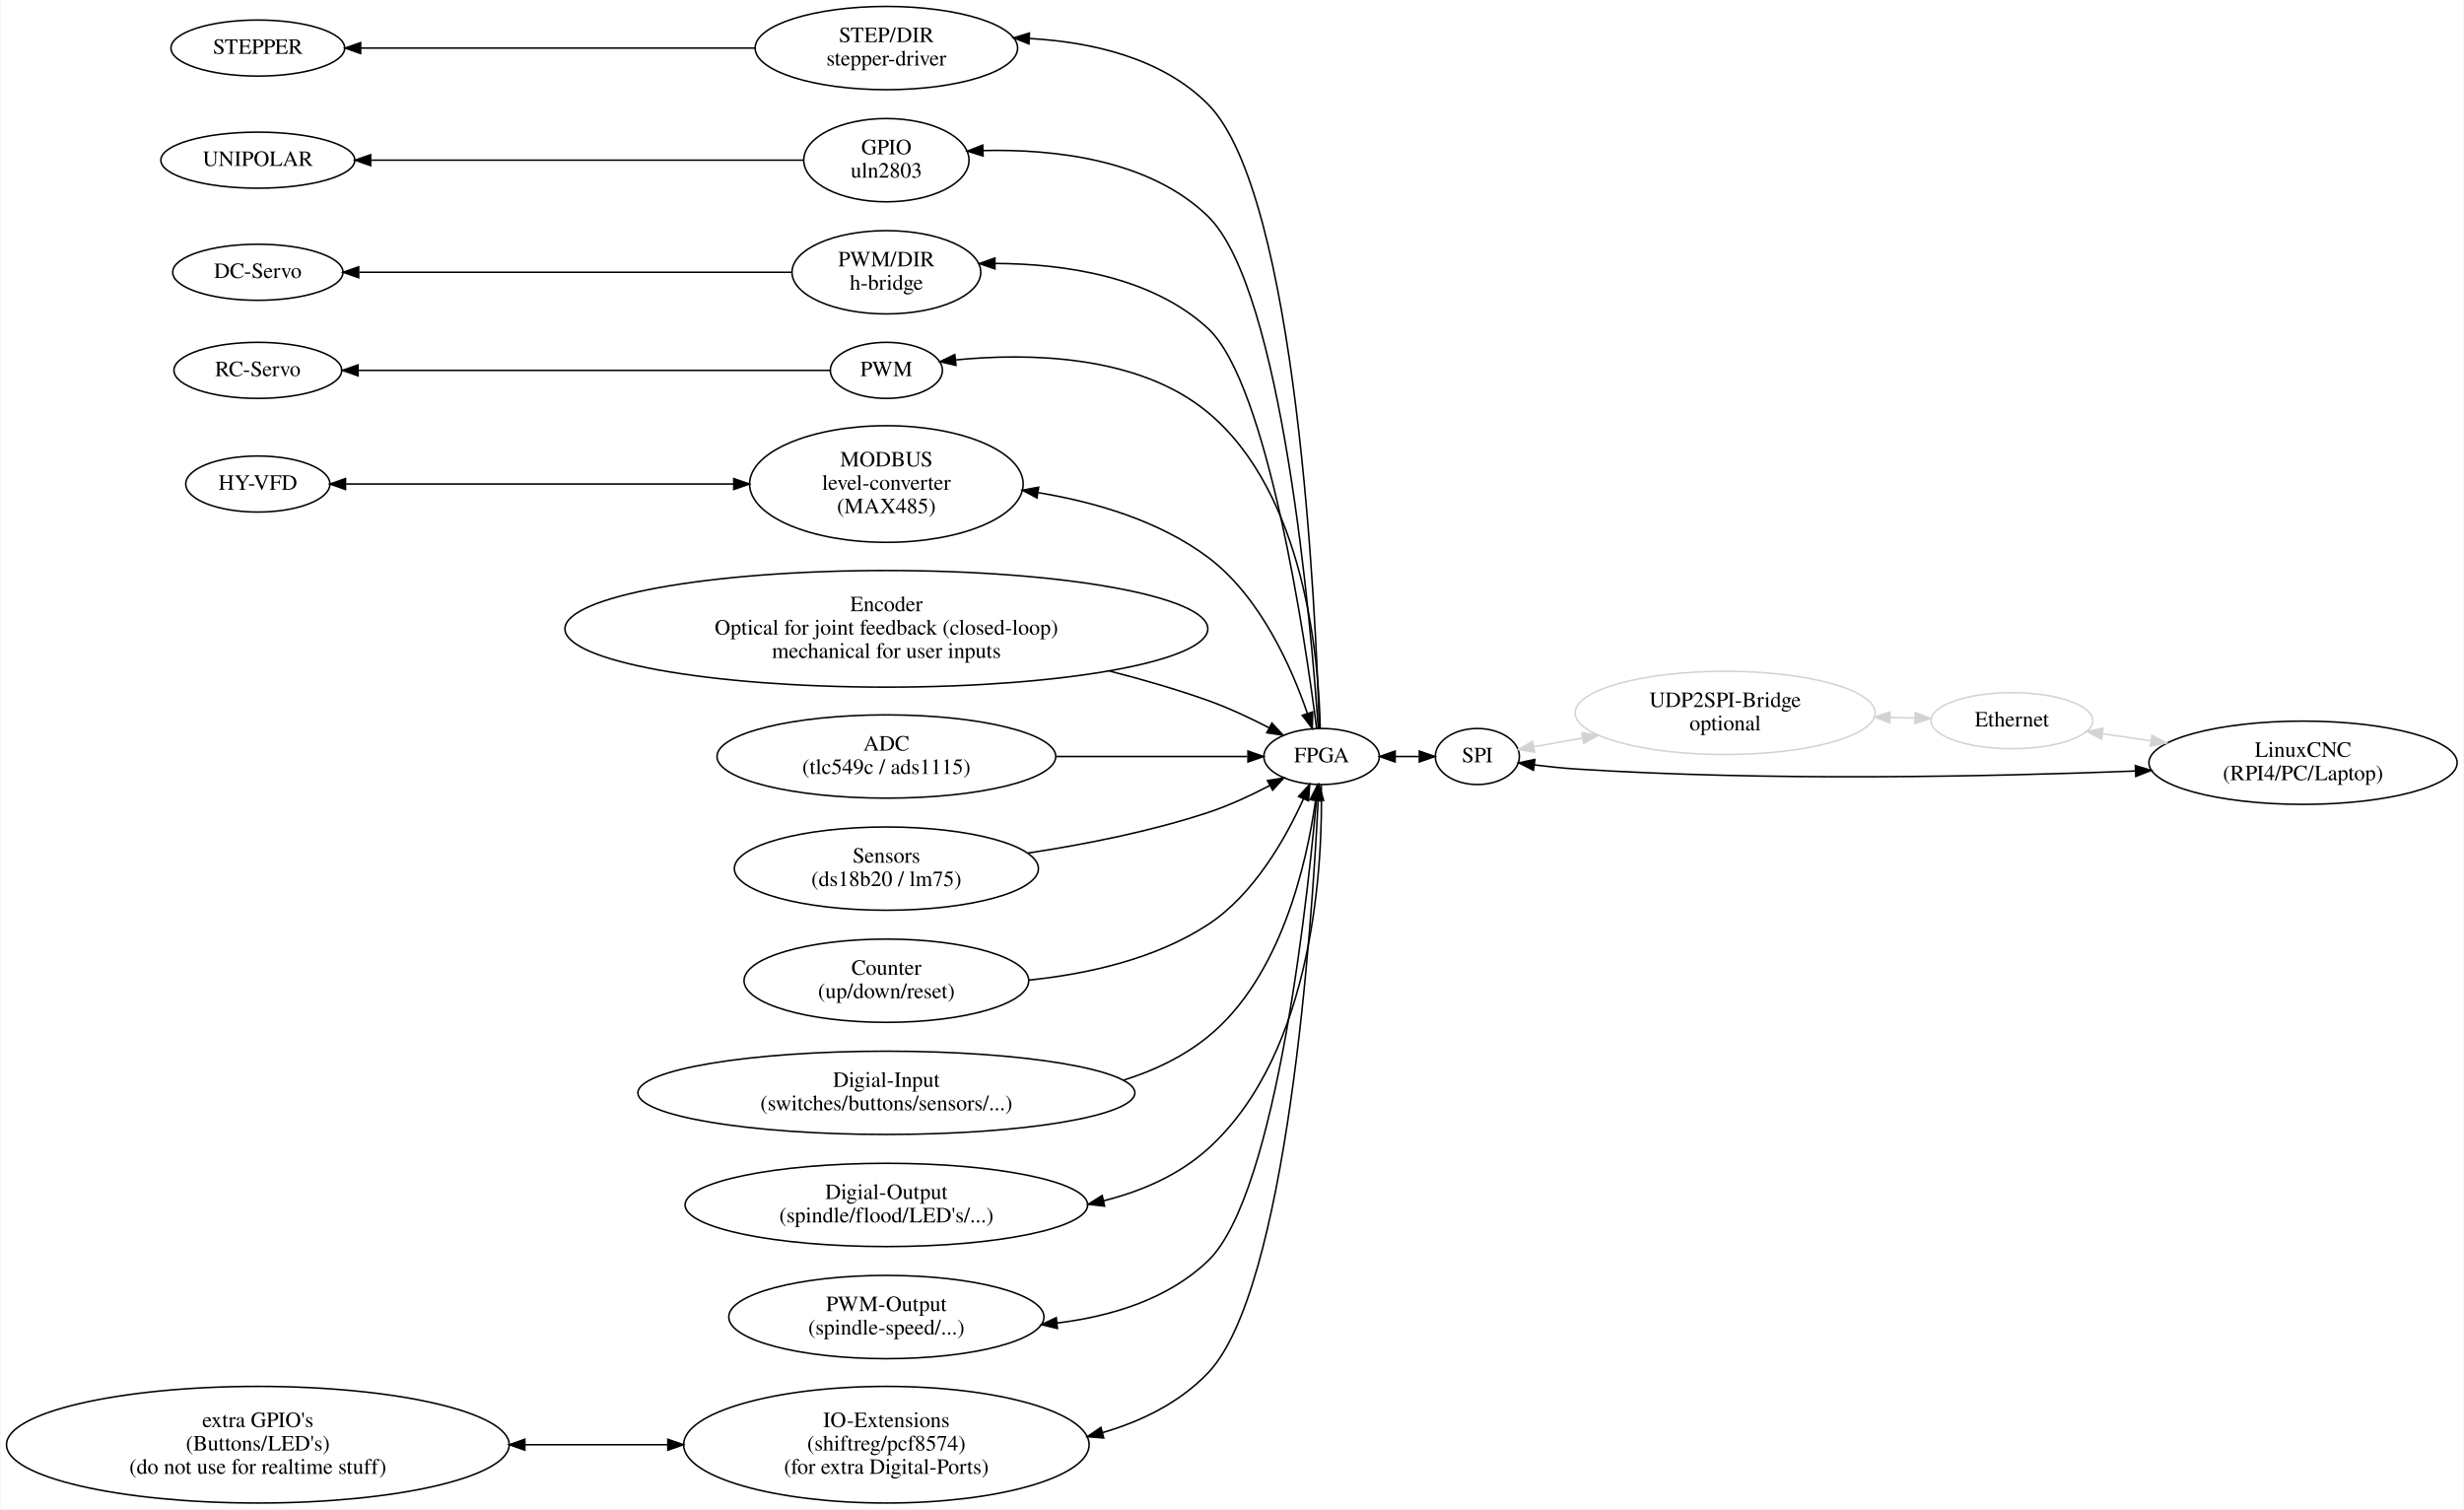
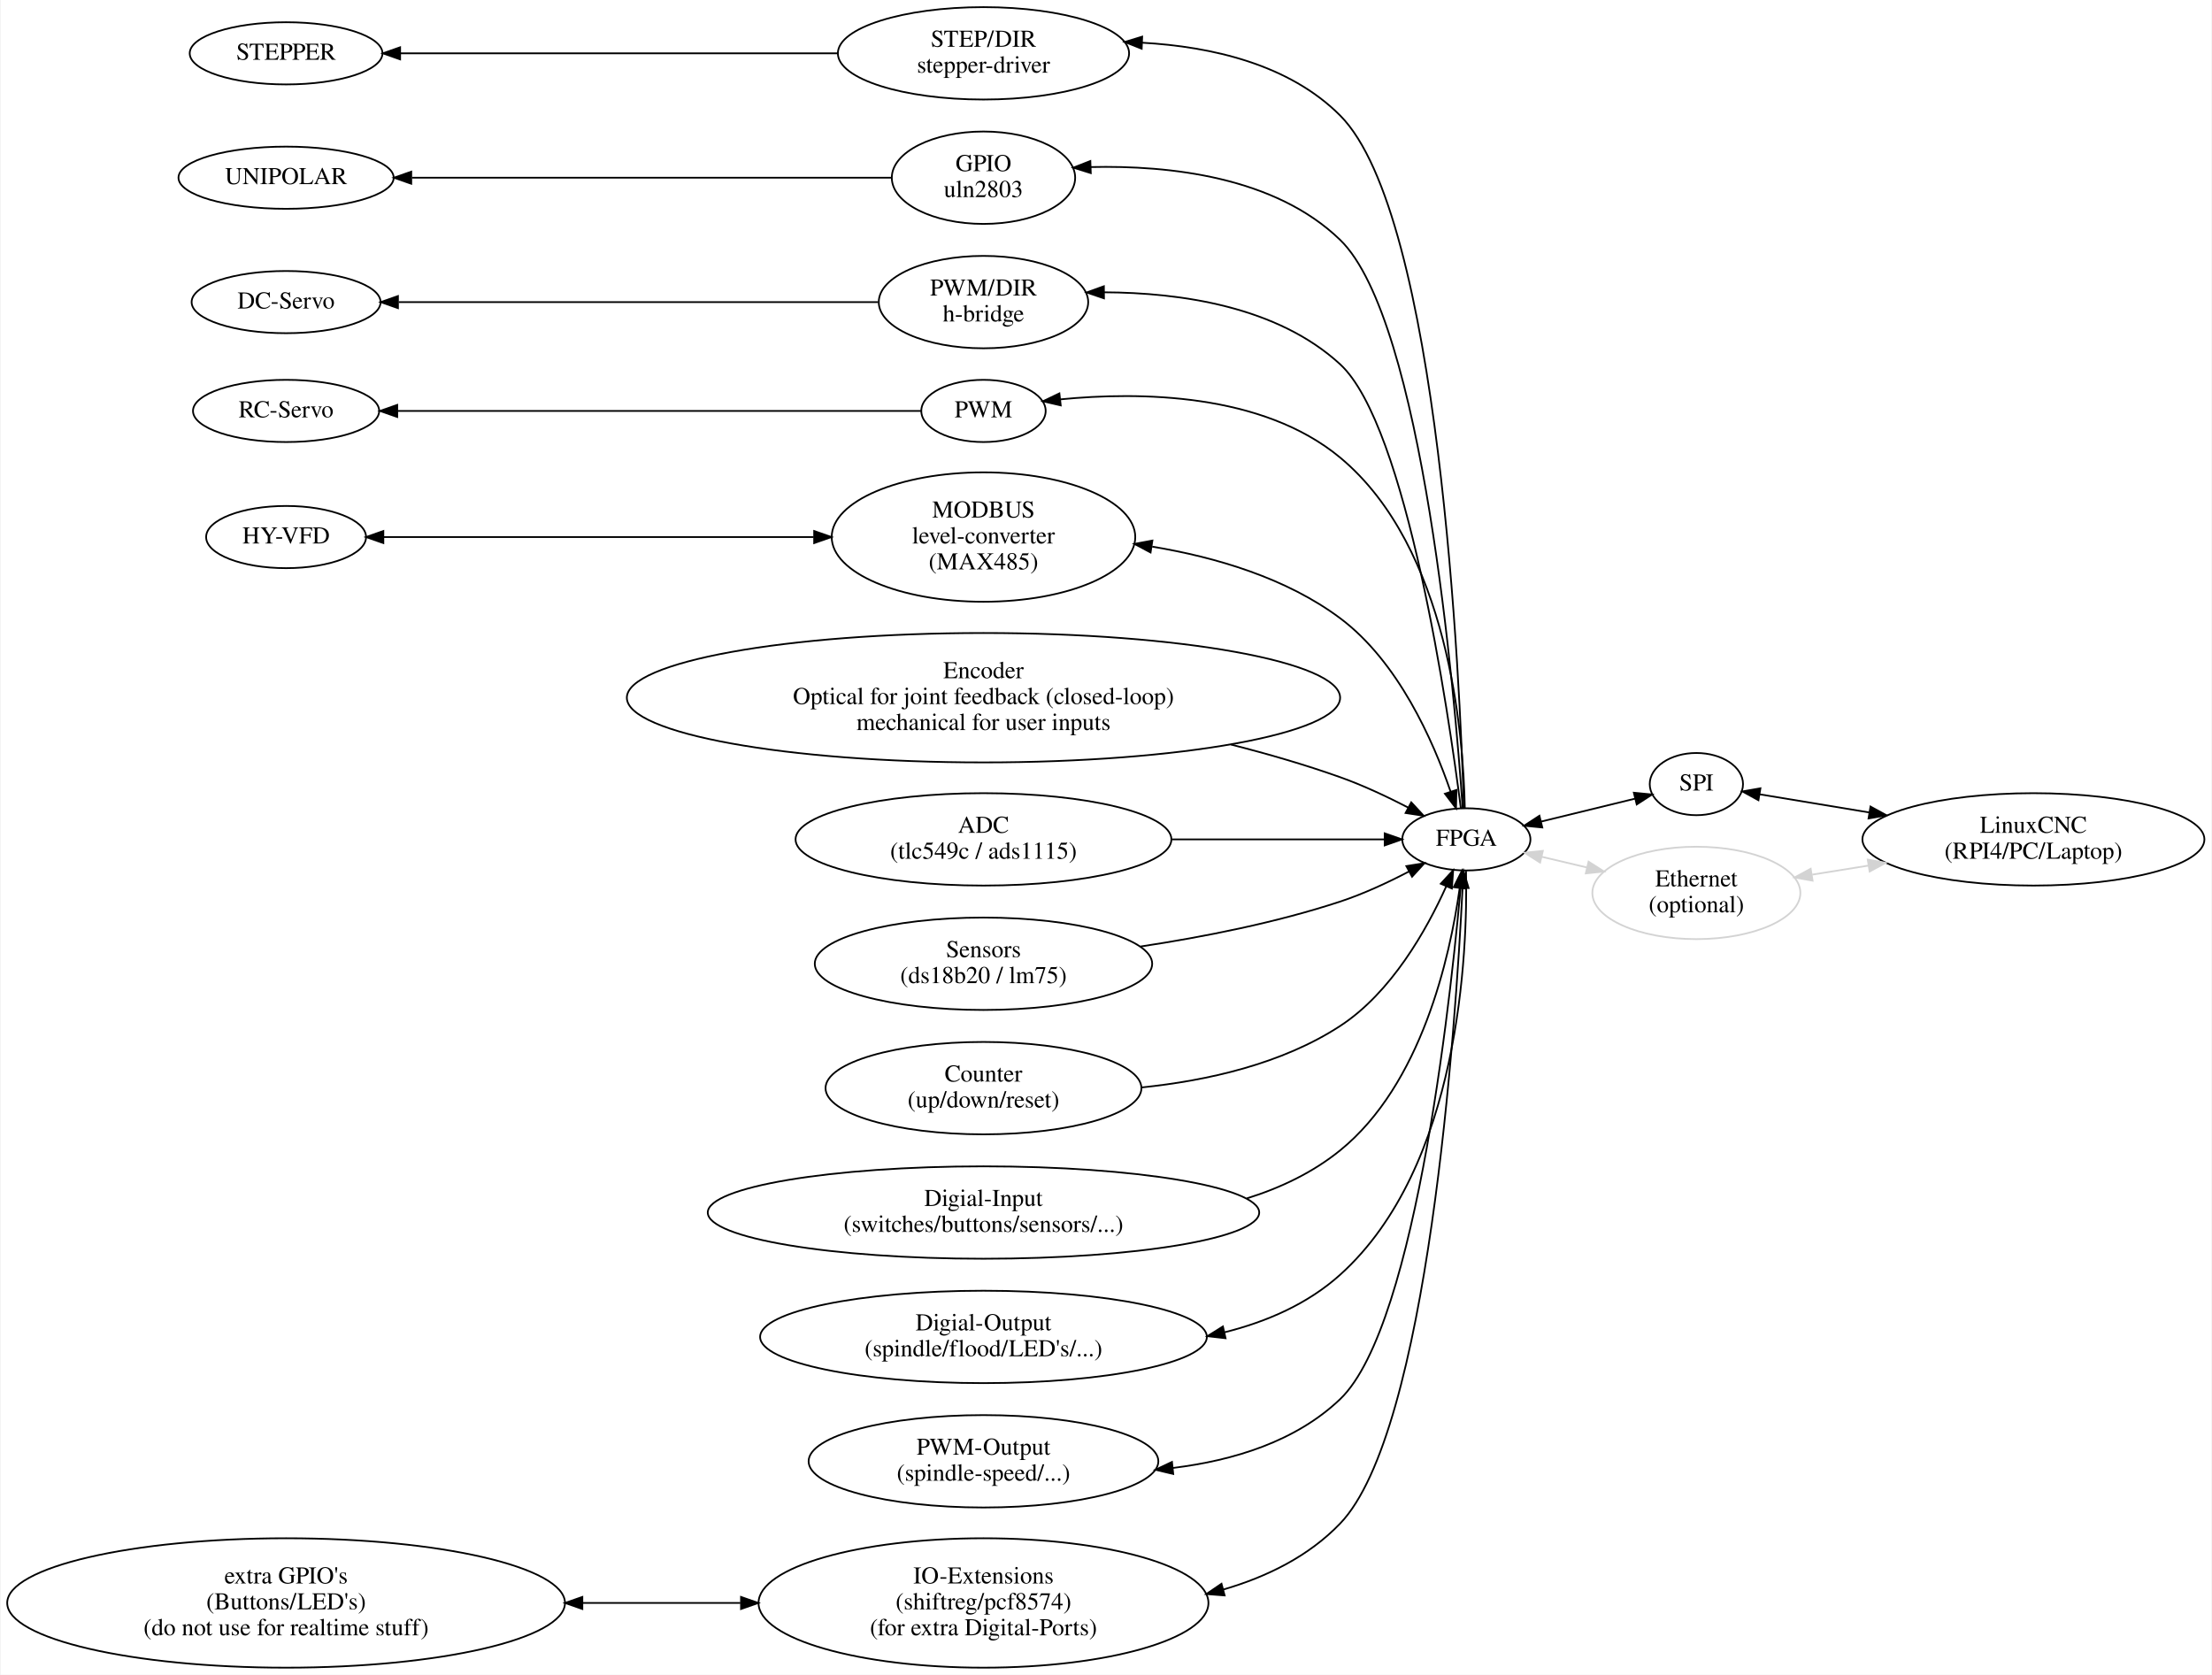
- <svg xmlns="http://www.w3.org/2000/svg" width="1582pt" height="969pt" viewBox="0.00 0.00 1581.80 969.35">
+ <svg xmlns="http://www.w3.org/2000/svg" width="1280pt" height="969pt" viewBox="0.00 0.00 1279.68 969.35">
  <g id="graph0" class="graph" transform="scale(1 1) rotate(0) translate(4 965.35)">
-     <polygon fill="white" stroke="transparent" points="-4,4 -4,-965.35 1577.8,-965.35 1577.8,4 -4,4" />
+     <polygon fill="white" stroke="transparent" points="-4,4 -4,-965.35 1275.68,-965.35 1275.68,4 -4,4" />
    <g id="node1" class="node">
      <ellipse fill="none" stroke="black" cx="161.22" cy="-934.48" rx="55.79" ry="18" />
      <text text-anchor="middle" x="161.22" y="-930.78" font-family="Times,serif" font-size="14.00">STEPPER</text>
    </g>
    <g id="node2" class="node">
      <ellipse fill="none" stroke="black" cx="564.92" cy="-934.48" rx="84.29" ry="26.74" />
      <text text-anchor="middle" x="564.92" y="-938.28" font-family="Times,serif" font-size="14.00">STEP/DIR</text>
      <text text-anchor="middle" x="564.92" y="-923.28" font-family="Times,serif" font-size="14.00">stepper-driver</text>
    </g>
    <g id="edge1" class="edge">
      <path fill="none" stroke="black" d="M227.53,-934.48C296.52,-934.48 405.5,-934.48 480.62,-934.48" />
      <polygon fill="black" stroke="black" points="227.23,-930.98 217.23,-934.48 227.23,-937.98 227.23,-930.98" />
    </g>
    <g id="node3" class="node">
      <ellipse fill="none" stroke="black" cx="844.44" cy="-479.48" rx="37.09" ry="18" />
      <text text-anchor="middle" x="844.44" y="-475.78" font-family="Times,serif" font-size="14.00">FPGA</text>
    </g>
    <g id="edge2" class="edge">
      <path fill="none" stroke="black" d="M656.77,-940.63C697,-938.36 741.81,-928.15 771.39,-898.48 828.97,-840.71 840.83,-570.42 842.99,-497.59" />
      <polygon fill="black" stroke="black" points="656.5,-937.14 646.65,-941.04 656.78,-944.13 656.5,-937.14" />
    </g>
    <g id="node21" class="node">
-       <ellipse fill="none" stroke="black" cx="944.48" cy="-479.48" rx="27" ry="18" />
-       <text text-anchor="middle" x="944.48" y="-475.78" font-family="Times,serif" font-size="14.00">SPI</text>
+       <ellipse fill="none" stroke="black" cx="977.59" cy="-511.48" rx="27" ry="18" />
+       <text text-anchor="middle" x="977.59" y="-507.78" font-family="Times,serif" font-size="14.00">SPI</text>
    </g>
    <g id="edge20" class="edge">
-       <path fill="none" stroke="black" d="M891.8,-479.48C896.84,-479.48 901.92,-479.48 906.83,-479.48" />
-       <polygon fill="black" stroke="black" points="891.67,-475.98 881.67,-479.48 891.67,-482.98 891.67,-475.98" />
-       <polygon fill="black" stroke="black" points="907.21,-482.98 917.21,-479.48 907.21,-475.98 907.21,-482.98" />
+       <path fill="none" stroke="black" d="M887.62,-489.77C905.21,-494.06 925.38,-498.98 942.06,-503.05" />
+       <polygon fill="black" stroke="black" points="888.4,-486.36 877.86,-487.39 886.74,-493.16 888.4,-486.36" />
+       <polygon fill="black" stroke="black" points="941.4,-506.49 951.95,-505.46 943.06,-499.69 941.4,-506.49" />
+     </g>
+     <g id="node22" class="node">
+       <ellipse fill="none" stroke="lightgray" cx="977.59" cy="-448.48" rx="60.21" ry="26.74" />
+       <text text-anchor="middle" x="977.59" y="-452.28" font-family="Times,serif" font-size="14.00">Ethernet</text>
+       <text text-anchor="middle" x="977.59" y="-437.28" font-family="Times,serif" font-size="14.00">(optional)</text>
+     </g>
+     <g id="edge21" class="edge">
+       <path fill="none" stroke="lightgray" d="M888,-469.42C896.37,-467.44 905.31,-465.32 914.18,-463.23" />
+       <polygon fill="lightgray" stroke="lightgray" points="887.12,-466.03 878.19,-471.73 888.73,-472.84 887.12,-466.03" />
+       <polygon fill="lightgray" stroke="lightgray" points="915.19,-466.59 924.12,-460.88 913.58,-459.77 915.19,-466.59" />
    </g>
    <g id="node4" class="node">
      <ellipse fill="none" stroke="black" cx="161.22" cy="-862.48" rx="62.29" ry="18" />
      <text text-anchor="middle" x="161.22" y="-858.78" font-family="Times,serif" font-size="14.00">UNIPOLAR</text>
    </g>
    <g id="node5" class="node">
      <ellipse fill="none" stroke="black" cx="564.92" cy="-862.48" rx="53.07" ry="26.74" />
      <text text-anchor="middle" x="564.92" y="-866.28" font-family="Times,serif" font-size="14.00">GPIO</text>
      <text text-anchor="middle" x="564.92" y="-851.28" font-family="Times,serif" font-size="14.00">uln2803</text>
    </g>
    <g id="edge3" class="edge">
      <path fill="none" stroke="black" d="M234.13,-862.48C313.97,-862.48 440.91,-862.48 511.75,-862.48" />
      <polygon fill="black" stroke="black" points="233.67,-858.98 223.67,-862.48 233.67,-865.98 233.67,-858.98" />
    </g>
    <g id="edge4" class="edge">
      <path fill="none" stroke="black" d="M627.01,-868.65C672.74,-869.72 733.67,-863.03 771.39,-826.48 819.44,-779.91 837.85,-561.99 842.3,-497.5" />
      <polygon fill="black" stroke="black" points="627.03,-865.15 616.91,-868.29 626.78,-872.15 627.03,-865.15" />
    </g>
    <g id="node6" class="node">
      <ellipse fill="none" stroke="black" cx="161.22" cy="-790.48" rx="54.69" ry="18" />
      <text text-anchor="middle" x="161.22" y="-786.78" font-family="Times,serif" font-size="14.00">DC-Servo</text>
    </g>
    <g id="node7" class="node">
      <ellipse fill="none" stroke="black" cx="564.92" cy="-790.48" rx="60.62" ry="26.74" />
      <text text-anchor="middle" x="564.92" y="-794.28" font-family="Times,serif" font-size="14.00">PWM/DIR</text>
      <text text-anchor="middle" x="564.92" y="-779.28" font-family="Times,serif" font-size="14.00">h-bridge</text>
    </g>
    <g id="edge5" class="edge">
      <path fill="none" stroke="black" d="M226.42,-790.48C302.83,-790.48 429.42,-790.48 503.93,-790.48" />
      <polygon fill="black" stroke="black" points="225.98,-786.98 215.98,-790.48 225.98,-793.98 225.98,-786.98" />
    </g>
    <g id="edge6" class="edge">
      <path fill="none" stroke="black" d="M634.78,-796.15C679.12,-795.95 735.05,-787.93 771.39,-754.48 809.97,-718.96 834.15,-552.92 841.25,-497.52" />
      <polygon fill="black" stroke="black" points="634.67,-792.65 624.64,-796.06 634.61,-799.65 634.67,-792.65" />
    </g>
    <g id="node8" class="node">
      <ellipse fill="none" stroke="black" cx="161.22" cy="-727.48" rx="53.89" ry="18" />
      <text text-anchor="middle" x="161.22" y="-723.78" font-family="Times,serif" font-size="14.00">RC-Servo</text>
    </g>
    <g id="node9" class="node">
      <ellipse fill="none" stroke="black" cx="564.92" cy="-727.48" rx="36" ry="18" />
      <text text-anchor="middle" x="564.92" y="-723.78" font-family="Times,serif" font-size="14.00">PWM</text>
    </g>
    <g id="edge7" class="edge">
      <path fill="none" stroke="black" d="M225.69,-727.48C311.44,-727.48 461.32,-727.48 529,-727.48" />
      <polygon fill="black" stroke="black" points="225.56,-723.98 215.56,-727.48 225.56,-730.98 225.56,-723.98" />
    </g>
    <g id="edge8" class="edge">
      <path fill="none" stroke="black" d="M609.47,-734.19C655.07,-738.65 726.2,-738.01 771.39,-700.48 834.25,-648.26 842.75,-540.37 843.55,-497.56" />
      <polygon fill="black" stroke="black" points="609.63,-730.69 599.3,-733.07 608.86,-737.64 609.63,-730.69" />
    </g>
    <g id="node10" class="node">
      <ellipse fill="none" stroke="black" cx="161.22" cy="-654.48" rx="46.29" ry="18" />
      <text text-anchor="middle" x="161.22" y="-650.78" font-family="Times,serif" font-size="14.00">HY-VFD</text>
    </g>
    <g id="node11" class="node">
      <ellipse fill="none" stroke="black" cx="564.92" cy="-654.48" rx="87.86" ry="37.45" />
      <text text-anchor="middle" x="564.92" y="-665.78" font-family="Times,serif" font-size="14.00">MODBUS</text>
      <text text-anchor="middle" x="564.92" y="-650.78" font-family="Times,serif" font-size="14.00">level-converter</text>
      <text text-anchor="middle" x="564.92" y="-635.78" font-family="Times,serif" font-size="14.00">(MAX485)</text>
    </g>
    <g id="edge9" class="edge">
      <path fill="none" stroke="black" d="M217.87,-654.48C282.01,-654.48 388.61,-654.48 466.58,-654.48" />
      <polygon fill="black" stroke="black" points="217.52,-650.98 207.52,-654.48 217.52,-657.98 217.52,-650.98" />
      <polygon fill="black" stroke="black" points="466.9,-657.98 476.9,-654.48 466.9,-650.98 466.9,-657.98" />
    </g>
    <g id="edge10" class="edge">
      <path fill="none" stroke="black" d="M662.6,-648.93C699.54,-642.79 740.24,-630.75 771.39,-607.48 805.02,-582.36 825.19,-536.63 835.3,-507.17" />
      <polygon fill="black" stroke="black" points="661.64,-645.54 652.29,-650.51 662.7,-652.45 661.64,-645.54" />
      <polygon fill="black" stroke="black" points="838.69,-508.09 838.47,-497.49 832.03,-505.91 838.69,-508.09" />
    </g>
    <g id="node12" class="node">
      <ellipse fill="none" stroke="black" cx="564.92" cy="-561.48" rx="206.45" ry="37.45" />
      <text text-anchor="middle" x="564.92" y="-572.78" font-family="Times,serif" font-size="14.00">Encoder</text>
      <text text-anchor="middle" x="564.92" y="-557.78" font-family="Times,serif" font-size="14.00">Optical for joint feedback (closed-loop)</text>
      <text text-anchor="middle" x="564.92" y="-542.78" font-family="Times,serif" font-size="14.00">mechanical for user inputs</text>
    </g>
    <g id="edge11" class="edge">
      <path fill="none" stroke="black" d="M708.13,-534.38C729.57,-528.94 751.24,-522.64 771.39,-515.48 784.72,-510.73 798.77,-504.11 810.89,-497.84" />
      <polygon fill="black" stroke="black" points="812.54,-500.93 819.74,-493.15 809.26,-494.75 812.54,-500.93" />
    </g>
    <g id="node13" class="node">
      <ellipse fill="none" stroke="black" cx="564.92" cy="-479.48" rx="108.79" ry="26.74" />
      <text text-anchor="middle" x="564.92" y="-483.28" font-family="Times,serif" font-size="14.00">ADC</text>
      <text text-anchor="middle" x="564.92" y="-468.28" font-family="Times,serif" font-size="14.00">(tlc549c / ads1115)</text>
    </g>
    <g id="edge12" class="edge">
      <path fill="none" stroke="black" d="M674.01,-479.48C716.58,-479.48 763.21,-479.48 796.75,-479.48" />
      <polygon fill="black" stroke="black" points="797.16,-482.98 807.16,-479.48 797.16,-475.98 797.16,-482.98" />
    </g>
    <g id="node14" class="node">
      <ellipse fill="none" stroke="black" cx="564.92" cy="-407.48" rx="97.66" ry="26.74" />
      <text text-anchor="middle" x="564.92" y="-411.28" font-family="Times,serif" font-size="14.00">Sensors</text>
      <text text-anchor="middle" x="564.92" y="-396.28" font-family="Times,serif" font-size="14.00">(ds18b20 / lm75)</text>
    </g>
    <g id="edge13" class="edge">
      <path fill="none" stroke="black" d="M655.8,-417.46C692.26,-422.99 734.42,-431.29 771.39,-443.48 784.94,-447.94 799.13,-454.56 811.29,-460.92" />
      <polygon fill="black" stroke="black" points="809.7,-464.03 820.16,-465.68 813.01,-457.86 809.7,-464.03" />
    </g>
    <g id="node15" class="node">
      <ellipse fill="none" stroke="black" cx="564.92" cy="-335.48" rx="91.43" ry="26.74" />
      <text text-anchor="middle" x="564.92" y="-339.28" font-family="Times,serif" font-size="14.00">Counter</text>
      <text text-anchor="middle" x="564.92" y="-324.28" font-family="Times,serif" font-size="14.00">(up/down/reset)</text>
    </g>
    <g id="edge14" class="edge">
      <path fill="none" stroke="black" d="M656.34,-335.88C694.42,-339.79 737.64,-349.47 771.39,-371.48 801.06,-390.83 821.45,-427.11 832.78,-452.26" />
      <polygon fill="black" stroke="black" points="829.64,-453.81 836.81,-461.61 836.06,-451.04 829.64,-453.81" />
    </g>
    <g id="node16" class="node">
      <ellipse fill="none" stroke="black" cx="564.92" cy="-263.48" rx="159.61" ry="26.74" />
      <text text-anchor="middle" x="564.92" y="-267.28" font-family="Times,serif" font-size="14.00">Digial-Input</text>
      <text text-anchor="middle" x="564.92" y="-252.28" font-family="Times,serif" font-size="14.00">(switches/buttons/sensors/...)</text>
    </g>
    <g id="edge15" class="edge">
      <path fill="none" stroke="black" d="M717.36,-271.66C736.95,-277.78 755.64,-286.7 771.39,-299.48 818.42,-337.64 834.93,-411.07 840.59,-451.35" />
      <polygon fill="black" stroke="black" points="837.12,-451.82 841.86,-461.3 844.07,-450.94 837.12,-451.82" />
    </g>
    <g id="node17" class="node">
      <ellipse fill="none" stroke="black" cx="564.92" cy="-191.48" rx="129.3" ry="26.74" />
      <text text-anchor="middle" x="564.92" y="-195.28" font-family="Times,serif" font-size="14.00">Digial-Output</text>
      <text text-anchor="middle" x="564.92" y="-180.28" font-family="Times,serif" font-size="14.00">(spindle/flood/LED's/...)</text>
    </g>
    <g id="edge16" class="edge">
      <path fill="none" stroke="black" d="M704.37,-194.14C728.97,-200.28 752.68,-210.63 771.39,-227.48 840.89,-290.04 845.24,-414.54 844.25,-461.23" />
      <polygon fill="black" stroke="black" points="705.06,-190.71 694.54,-191.91 703.52,-197.53 705.06,-190.71" />
    </g>
    <g id="node18" class="node">
      <ellipse fill="none" stroke="black" cx="564.92" cy="-119.48" rx="101.23" ry="26.74" />
      <text text-anchor="middle" x="564.92" y="-123.28" font-family="Times,serif" font-size="14.00">PWM-Output</text>
      <text text-anchor="middle" x="564.92" y="-108.28" font-family="Times,serif" font-size="14.00">(spindle-speed/...)</text>
    </g>
    <g id="edge17" class="edge">
      <path fill="none" stroke="black" d="M674.71,-115.66C709.56,-119.92 745.71,-130.94 771.39,-155.48 816.38,-198.47 836.74,-399.57 842.01,-461.37" />
      <polygon fill="black" stroke="black" points="674.76,-112.14 664.45,-114.59 674.03,-119.11 674.76,-112.14" />
    </g>
    <g id="node19" class="node">
      <ellipse fill="none" stroke="black" cx="161.22" cy="-37.48" rx="161.44" ry="37.45" />
      <text text-anchor="middle" x="161.22" y="-48.78" font-family="Times,serif" font-size="14.00">extra GPIO's</text>
      <text text-anchor="middle" x="161.22" y="-33.78" font-family="Times,serif" font-size="14.00">(Buttons/LED's)</text>
      <text text-anchor="middle" x="161.22" y="-18.78" font-family="Times,serif" font-size="14.00">(do not use for realtime stuff)</text>
    </g>
    <g id="node20" class="node">
      <ellipse fill="none" stroke="black" cx="564.92" cy="-37.48" rx="130.22" ry="37.45" />
      <text text-anchor="middle" x="564.92" y="-48.78" font-family="Times,serif" font-size="14.00">IO-Extensions</text>
      <text text-anchor="middle" x="564.92" y="-33.78" font-family="Times,serif" font-size="14.00">(shiftreg/pcf8574)</text>
      <text text-anchor="middle" x="564.92" y="-18.78" font-family="Times,serif" font-size="14.00">(for extra Digital-Ports)</text>
    </g>
    <g id="edge18" class="edge">
      <path fill="none" stroke="black" d="M332.77,-37.48C363.26,-37.48 394.71,-37.48 424.21,-37.48" />
      <polygon fill="black" stroke="black" points="332.71,-33.98 322.71,-37.48 332.71,-40.98 332.71,-33.98" />
      <polygon fill="black" stroke="black" points="424.56,-40.98 434.56,-37.48 424.56,-33.98 424.56,-40.98" />
    </g>
    <g id="edge19" class="edge">
      <path fill="none" stroke="black" d="M703.7,-45.24C729.05,-52.61 753.2,-64.54 771.39,-83.48 822.35,-136.53 838.22,-370.18 842.25,-451.48" />
      <polygon fill="black" stroke="black" points="704.51,-41.83 693.94,-42.64 702.7,-48.6 704.51,-41.83" />
      <polygon fill="black" stroke="black" points="838.75,-451.65 842.72,-461.47 845.75,-451.32 838.75,-451.65" />
    </g>
-     <g id="node22" class="node">
-       <ellipse fill="none" stroke="lightgray" cx="1103.65" cy="-507.48" rx="96.33" ry="26.74" />
-       <text text-anchor="middle" x="1103.65" y="-511.28" font-family="Times,serif" font-size="14.00">UDP2SPI-Bridge</text>
-       <text text-anchor="middle" x="1103.65" y="-496.28" font-family="Times,serif" font-size="14.00">optional</text>
-     </g>
-     <g id="edge21" class="edge">
-       <path fill="none" stroke="lightgray" d="M980.6,-485.73C990.18,-487.44 1001.01,-489.37 1012.18,-491.36" />
-       <polygon fill="lightgray" stroke="lightgray" points="981.19,-482.28 970.74,-483.98 979.97,-489.18 981.19,-482.28" />
-       <polygon fill="lightgray" stroke="lightgray" points="1011.59,-494.81 1022.05,-493.12 1012.82,-487.92 1011.59,-494.81" />
-     </g>
-     <g id="node24" class="node">
-       <ellipse fill="none" stroke="black" cx="1474.8" cy="-475.48" rx="98.99" ry="26.74" />
-       <text text-anchor="middle" x="1474.8" y="-479.28" font-family="Times,serif" font-size="14.00">LinuxCNC</text>
-       <text text-anchor="middle" x="1474.8" y="-464.28" font-family="Times,serif" font-size="14.00">(RPI4/PC/Laptop)</text>
-     </g>
-     <g id="edge24" class="edge">
-       <path fill="none" stroke="black" d="M981.17,-474.08C989.77,-473 998.94,-472.03 1007.48,-471.48 1130.65,-463.56 1272.49,-466.49 1367.09,-470.16" />
-       <polygon fill="black" stroke="black" points="980.5,-470.64 971.05,-475.43 981.43,-477.57 980.5,-470.64" />
-       <polygon fill="black" stroke="black" points="1367.1,-473.66 1377.23,-470.56 1367.38,-466.67 1367.1,-473.66" />
-     </g>
    <g id="node23" class="node">
-       <ellipse fill="none" stroke="lightgray" cx="1287.81" cy="-502.48" rx="51.99" ry="18" />
-       <text text-anchor="middle" x="1287.81" y="-498.78" font-family="Times,serif" font-size="14.00">Ethernet</text>
+       <ellipse fill="none" stroke="black" cx="1172.69" cy="-479.48" rx="98.99" ry="26.74" />
+       <text text-anchor="middle" x="1172.69" y="-483.28" font-family="Times,serif" font-size="14.00">LinuxCNC</text>
+       <text text-anchor="middle" x="1172.69" y="-468.28" font-family="Times,serif" font-size="14.00">(RPI4/PC/Laptop)</text>
+     </g>
+     <g id="edge23" class="edge">
+       <path fill="none" stroke="black" d="M1014.14,-505.58C1032.17,-502.6 1055.01,-498.81 1077.66,-495.06" />
+       <polygon fill="black" stroke="black" points="1013.52,-502.14 1004.23,-507.23 1014.67,-509.05 1013.52,-502.14" />
+       <polygon fill="black" stroke="black" points="1078.39,-498.48 1087.69,-493.4 1077.25,-491.58 1078.39,-498.48" />
    </g>
    <g id="edge22" class="edge">
-       <path fill="none" stroke="lightgray" d="M1209.64,-504.59C1214.96,-504.45 1220.21,-504.3 1225.32,-504.16" />
-       <polygon fill="lightgray" stroke="lightgray" points="1209.37,-501.1 1199.47,-504.87 1209.56,-508.1 1209.37,-501.1" />
-       <polygon fill="lightgray" stroke="lightgray" points="1225.7,-507.66 1235.6,-503.88 1225.51,-500.66 1225.7,-507.66" />
-     </g>
-     <g id="edge23" class="edge">
-       <path fill="none" stroke="lightgray" d="M1346.14,-494.11C1356,-492.67 1366.48,-491.14 1377.04,-489.6" />
-       <polygon fill="lightgray" stroke="lightgray" points="1345.36,-490.69 1335.97,-495.59 1346.37,-497.61 1345.36,-490.69" />
-       <polygon fill="lightgray" stroke="lightgray" points="1377.77,-493.03 1387.16,-488.12 1376.76,-486.1 1377.77,-493.03" />
+       <path fill="none" stroke="lightgray" d="M1044.71,-459.09C1055.18,-460.77 1066.19,-462.54 1077.16,-464.3" />
+       <polygon fill="lightgray" stroke="lightgray" points="1044.87,-455.57 1034.44,-457.44 1043.76,-462.48 1044.87,-455.57" />
+       <polygon fill="lightgray" stroke="lightgray" points="1076.78,-467.79 1087.21,-465.91 1077.89,-460.87 1076.78,-467.79" />
    </g>
  </g>
</svg>
